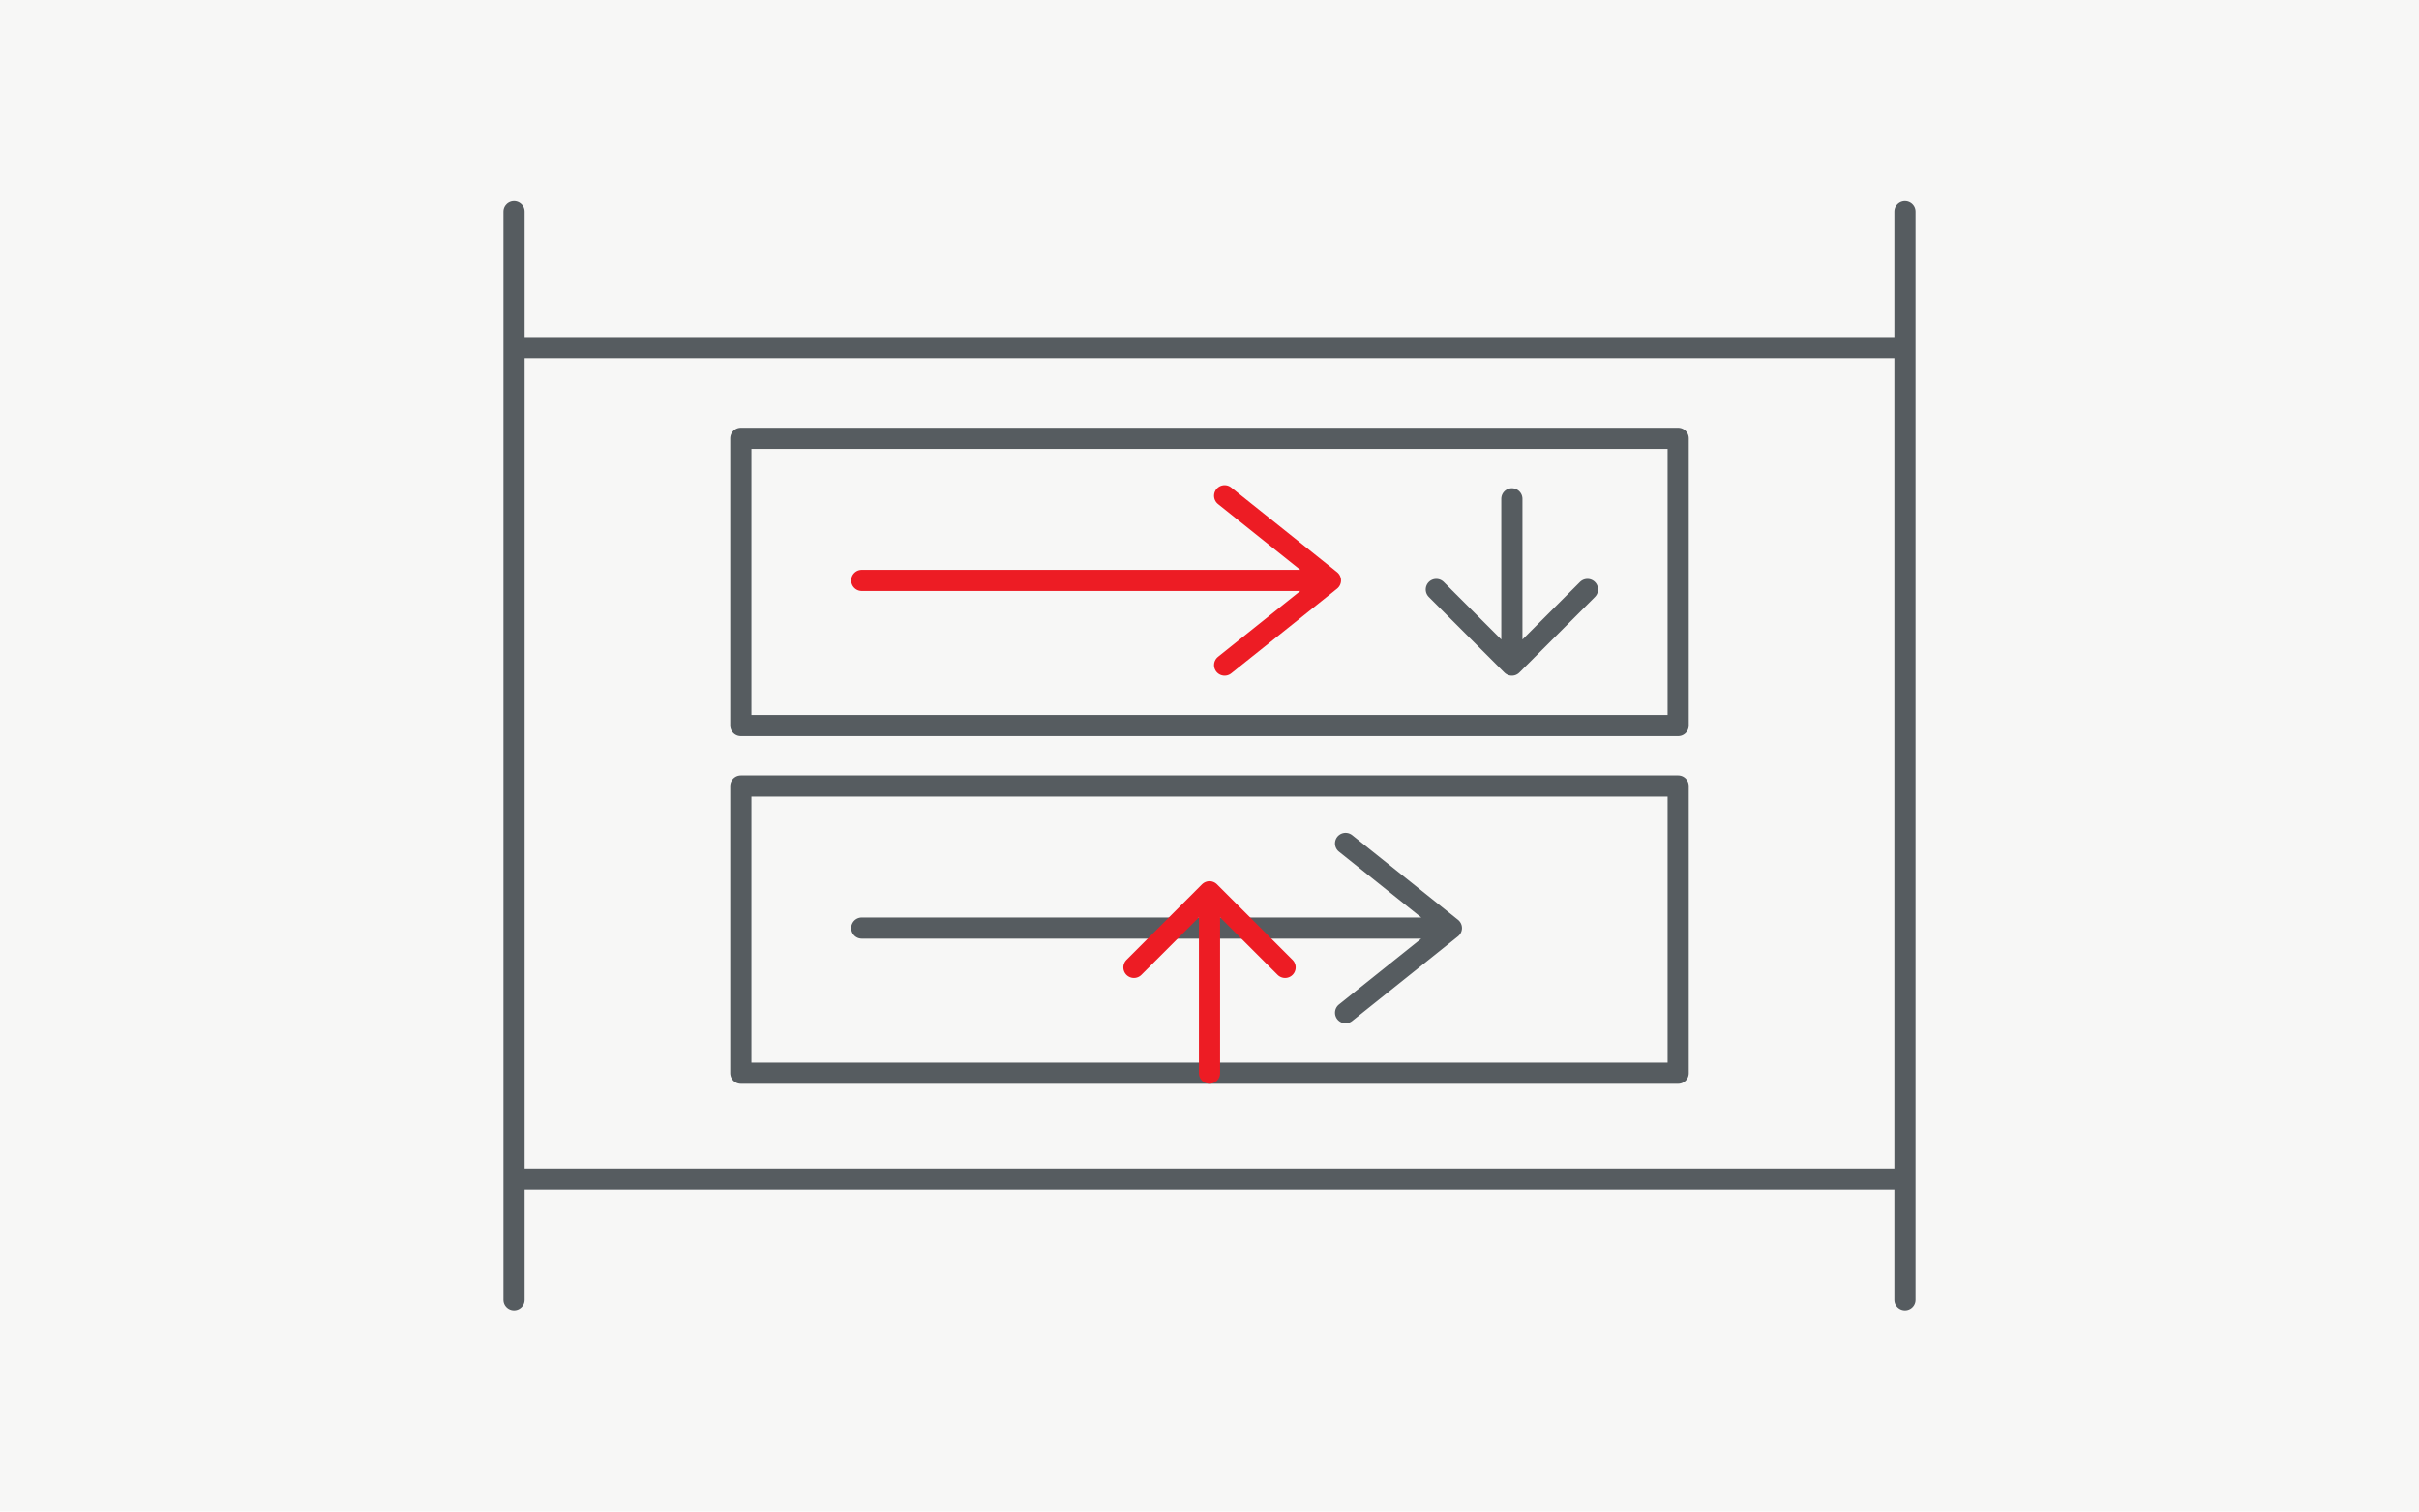
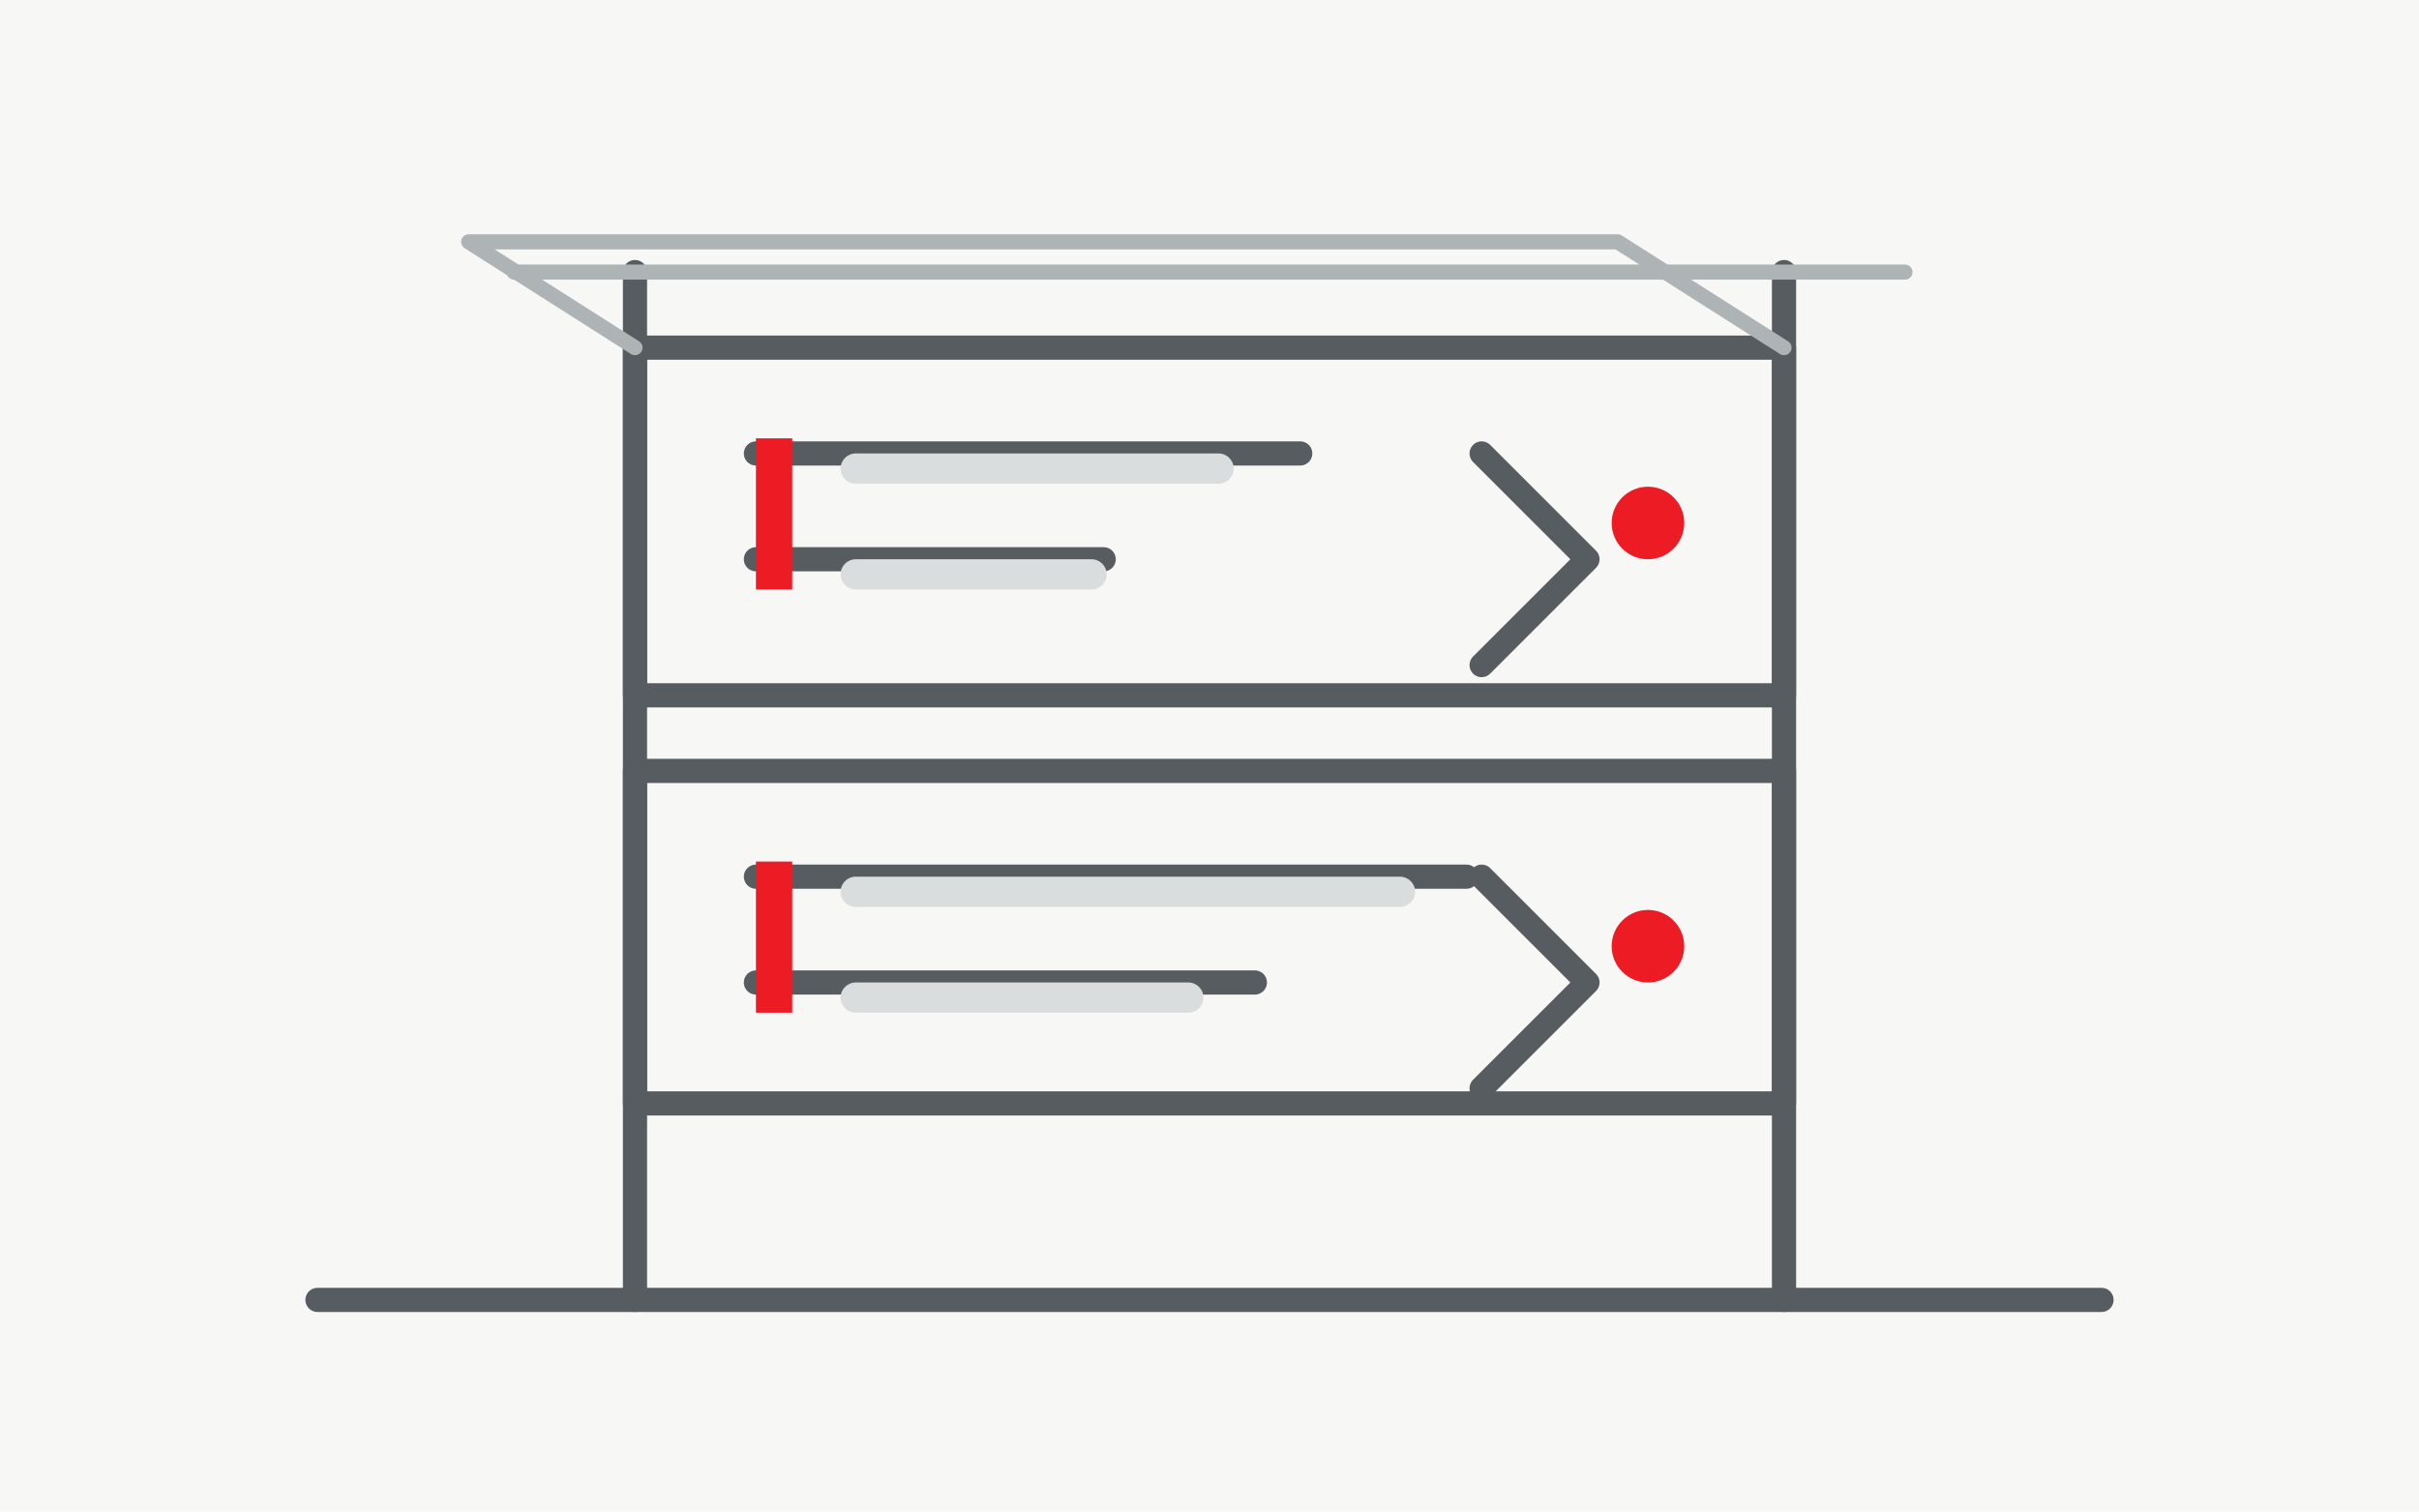
<svg xmlns="http://www.w3.org/2000/svg" viewBox="0 0 800 500" role="img" aria-hidden="true">
  <rect width="800" height="500" fill="#f7f7f6" />
-   <g fill="none" stroke="#565c60" stroke-width="7" stroke-linecap="round" stroke-linejoin="round">
-     <path d="M170 70v360M630 70v360M170 115h460M170 390h460" />
-     <path d="M245 145h310v95H245zM245 260h310v95H245z" />
-     <path d="M285 192h155m-35-28 35 28-35 28" stroke="#ed1c24" />
-     <path d="M285 307h195m-35-28 35 28-35 28" />
-     <path d="M500 165v55m-25-25 25 25 25-25" />
-     <path d="M400 355v-60m-25 25 25-25 25 25" stroke="#ed1c24" />
+   <g fill="none" stroke="#565c60" stroke-width="8" stroke-linecap="round" stroke-linejoin="round">
+     <path d="M105 430H695" />
+     <path d="M210 90V430M590 90V430" />
+     <path d="M210 115H590V230H210Z" />
+     <path d="M210 255H590V365H210Z" />
+     <path d="M250 150h180m-180 35h115M250 290h235m-235 35h165" />
+     <path d="M490 150l35 35-35 35M490 290l35 35-35 35" />
+     <path d="M170 90h460" stroke="#aeb3b5" stroke-width="5" />
+     <path d="M210 115l-55-35h380l55 35" stroke="#aeb3b5" stroke-width="5" />
+   </g>
+   <g fill="#ed1c24">
+     <path d="M250 145h12v50h-12z" />
+     <path d="M250 285h12v50h-12z" />
+     <circle cx="545" cy="173" r="12" />
+     <circle cx="545" cy="313" r="12" />
+   </g>
+   <g fill="#d9dddd">
+     <rect x="278" y="150" width="130" height="10" rx="5" />
+     <rect x="278" y="185" width="88" height="10" rx="5" />
+     <rect x="278" y="290" width="190" height="10" rx="5" />
+     <rect x="278" y="325" width="120" height="10" rx="5" />
  </g>
</svg>
